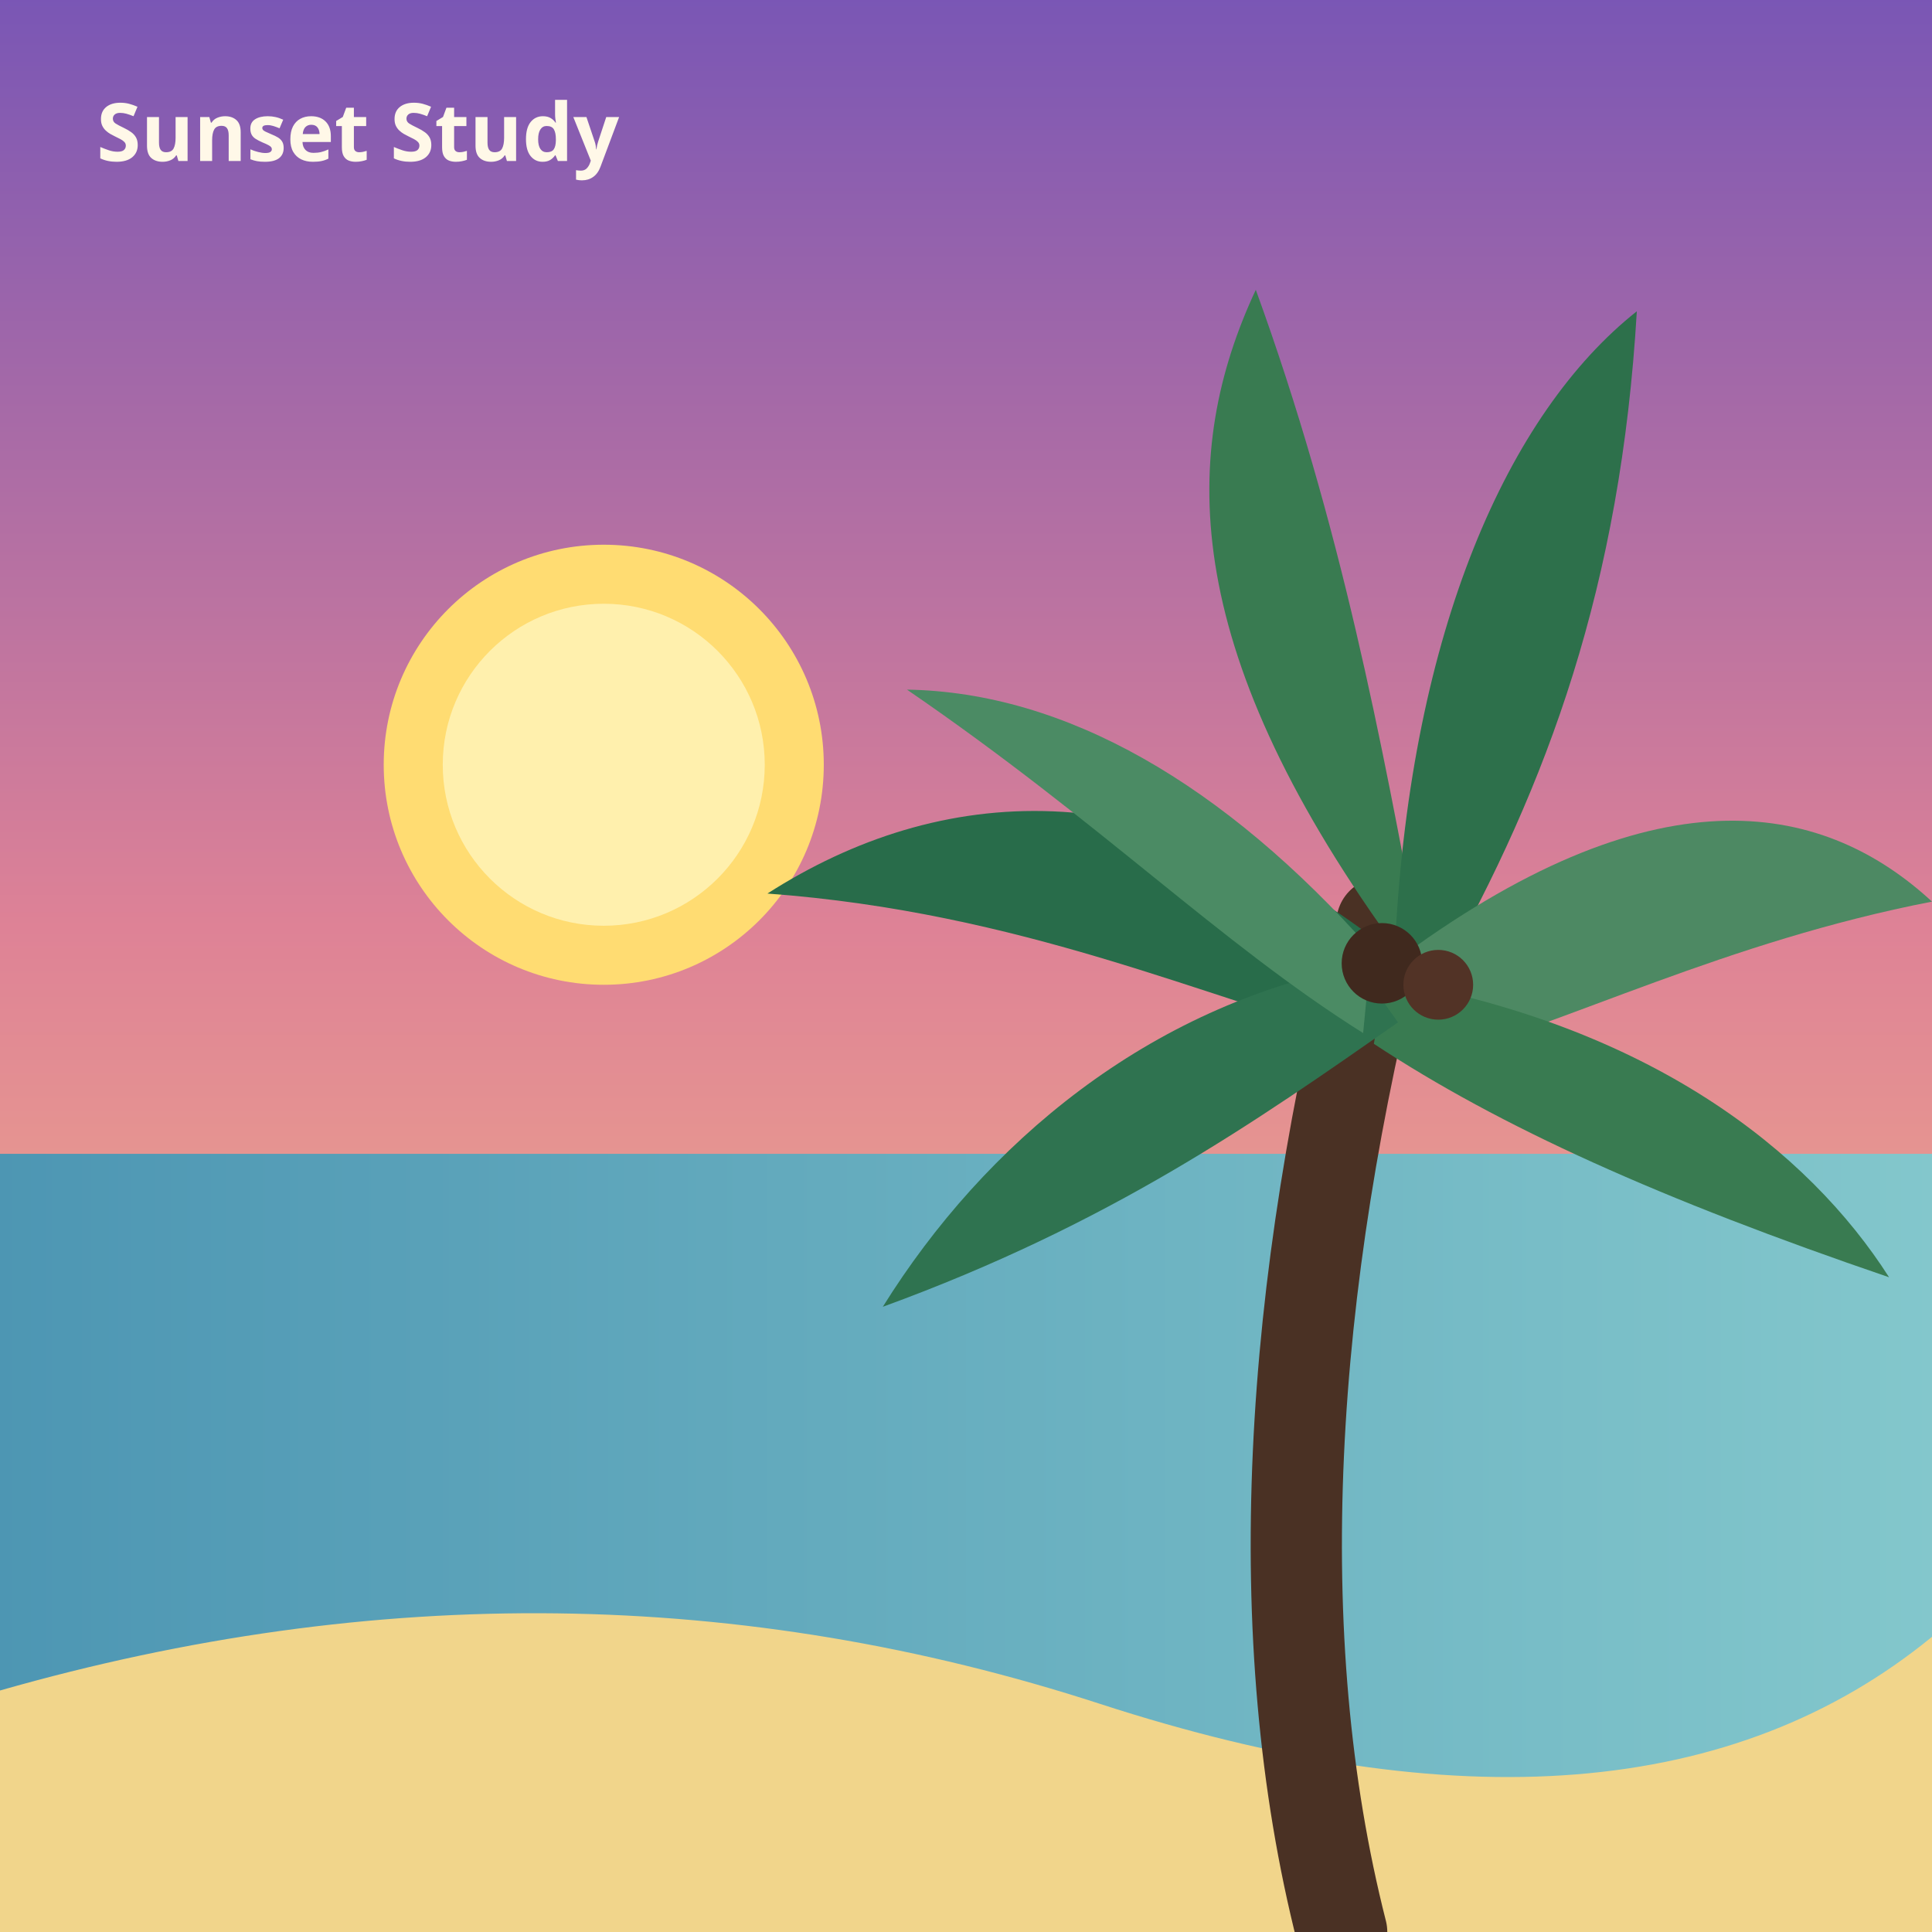
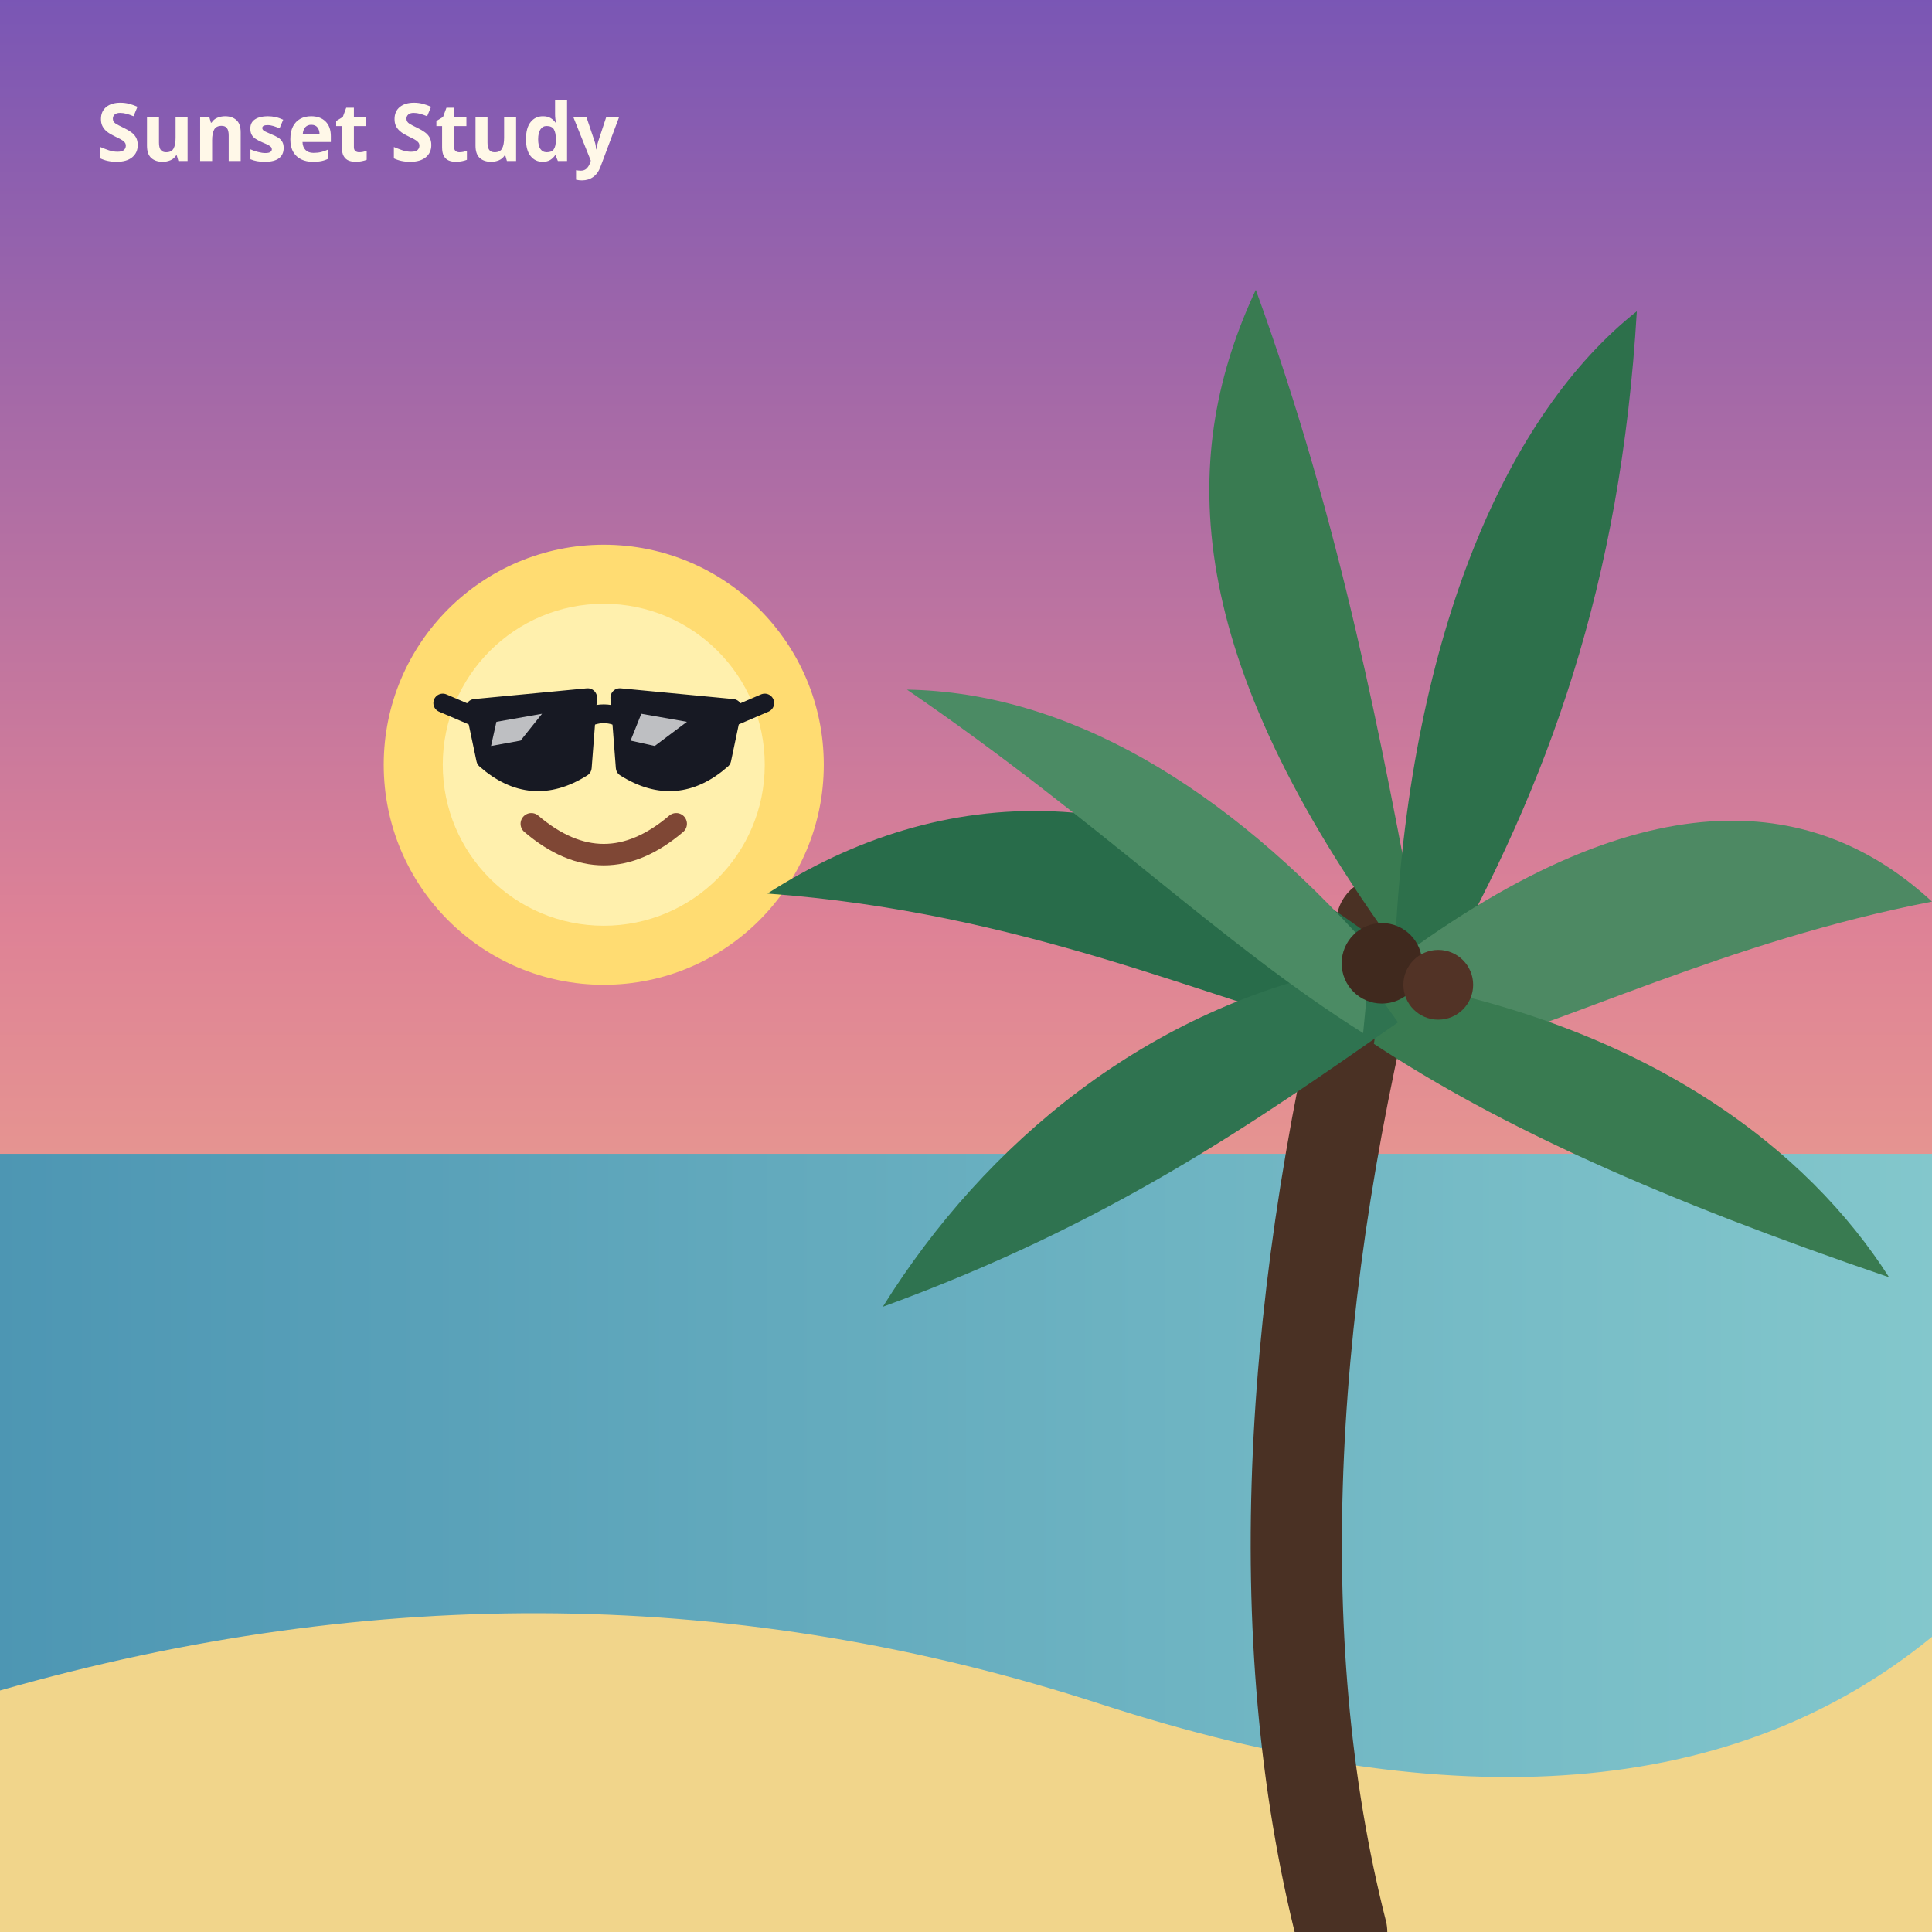
<svg xmlns="http://www.w3.org/2000/svg" viewBox="0 0 720 720" role="img" aria-labelledby="svg-title artwork-description">
  <defs>
    <linearGradient id="sky-gradient" x1="0" y1="0" x2="0" y2="1">
      <stop offset="0" stop-color="#7956b5" />
      <stop offset="0.48" stop-color="#de8296" />
      <stop offset="1" stop-color="#ffd27e" />
    </linearGradient>
    <linearGradient id="sea-gradient" x1="0" y1="0" x2="1" y2="0">
      <stop offset="0" stop-color="#4d96b3" />
      <stop offset="1" stop-color="#83c7cc" />
    </linearGradient>
  </defs>
  <rect width="720" height="720" fill="url(#sky-gradient)" />
-   <rect y="430" width="720" height="290" fill="url(#sea-gradient)" />
+   <g id="sun" data-testid="sun" data-draggable="true" transform="translate(0 0)">
+     <circle cx="225" cy="285" r="82" fill="#ffdc72" />
+     <circle cx="225" cy="285" r="60" fill="#fff0ad" />
+     <g id="sun-glasses" fill="#171923" stroke="#171923" stroke-width="7" stroke-linejoin="round">
+       <path d="M177 264 L219 260 L217 286 Q198 298 181 283Z" />
+       <path d="M231 260 L273 264 L269 283 Q252 298 233 286Z" />
+       <path d="M216 269 Q225 263 234 269" fill="none" />
+       <path d="M179 268 L165 262 M271 268 L285 262" fill="none" stroke-linecap="round" />
+     </g>
+     <g fill="#ffffff" opacity="0.72">
+       <path d="M185 269 L202 266 L194 276 L183 278Z" />
+       <path d="M239 266 L256 269 L244 278 L235 276Z" />
+     </g>
+     <path id="sun-smile" d="M198 307 Q225 330 252 307" fill="none" stroke="#7f4735" stroke-width="8" stroke-linecap="round" />
+   </g>
+   <rect id="sea" y="430" width="720" height="290" fill="url(#sea-gradient)" />
  <path d="M0 630 Q210 570 410 635 T720 610 V720 H0Z" fill="#f1d58b" />
  <text id="poster-title" x="36" y="60" fill="#fff8e8" font-family="system-ui, sans-serif" font-size="30" font-weight="700">Sunset Study</text>
-   <g id="sun" data-draggable="true" transform="translate(0 0)">
-     <circle cx="225" cy="285" r="82" fill="#ffdc72" />
-     <circle cx="225" cy="285" r="60" fill="#fff0ad" />
-   </g>
-   <g id="coconut-tree" data-draggable="true" transform="translate(0 0)">
+   <g id="coconut-tree" data-testid="coconut-tree" data-draggable="true" transform="translate(0 0)">
    <path d="M500 720 C472 610 480 480 515 344" fill="none" stroke="#4a3124" stroke-width="34" stroke-linecap="round" />
    <path class="palm-leaf" d="M515 352 C430 286 350 292 286 333 C381 340 449 372 510 388Z" fill="#286c4a" />
    <path class="palm-leaf" d="M518 350 C439 240 440 168 468 108 C500 196 515 277 529 352Z" fill="#397b51" />
    <path class="palm-leaf" d="M520 350 C526 235 562 154 610 116 C604 218 577 292 537 363Z" fill="#2d704b" />
    <path class="palm-leaf" d="M523 356 C620 285 681 300 720 336 C643 351 585 381 531 396Z" fill="#4d8963" />
    <path class="palm-leaf" d="M516 365 C615 382 674 429 704 476 C619 447 559 420 512 389Z" fill="#397b51" />
    <path class="palm-leaf" d="M506 360 C428 375 367 426 329 487 C414 456 468 418 521 381Z" fill="#2f7350" />
    <path class="palm-leaf" d="M511 354 C456 292 397 258 338 257 C411 307 454 351 508 385Z" fill="#4b8b64" />
    <circle cx="515" cy="359" r="15" fill="#40291e" />
    <circle cx="536" cy="367" r="13" fill="#523326" />
  </g>
-   <circle id="sunset-target" cx="405" cy="250" r="48" fill="transparent" pointer-events="none" />
-   <circle id="tree-target" cx="565" cy="385" r="48" fill="transparent" pointer-events="none" />
+   <circle id="sunset-target" data-testid="sunset-target" cx="405" cy="390" r="48" fill="transparent" pointer-events="none" />
+   <circle id="tree-target" data-testid="tree-target" cx="565" cy="385" r="48" fill="transparent" pointer-events="none" />
</svg>
